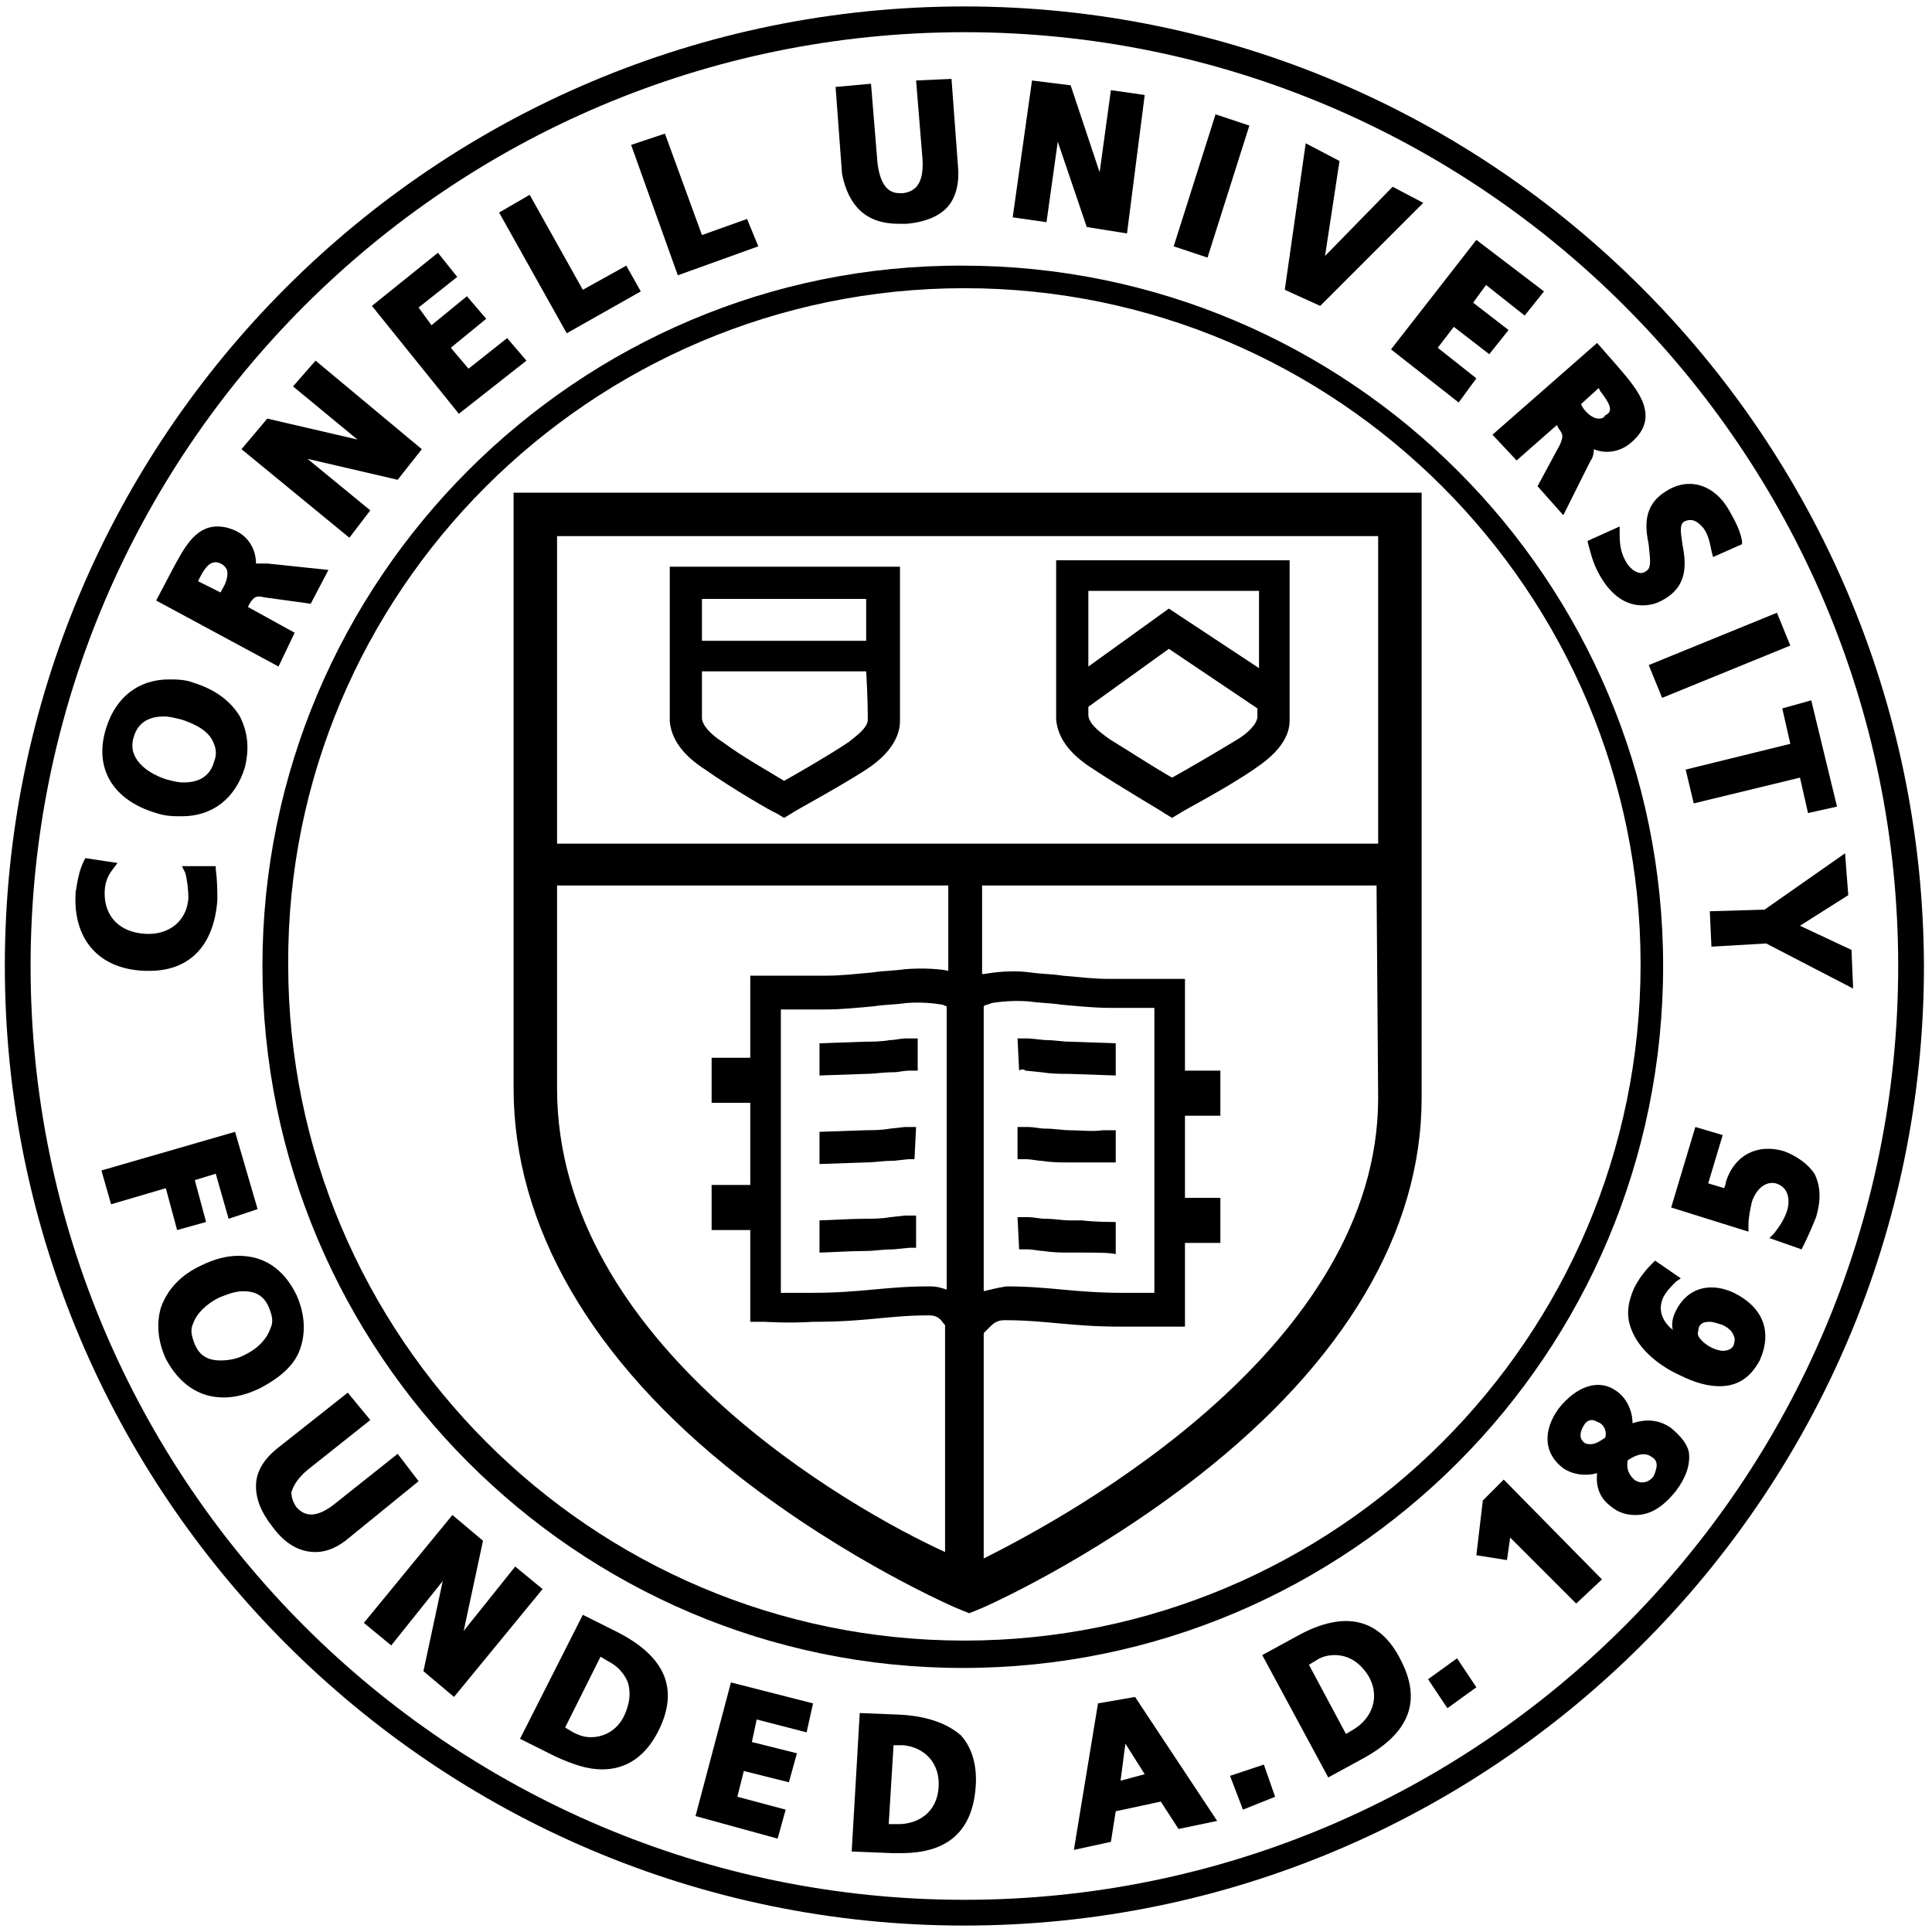
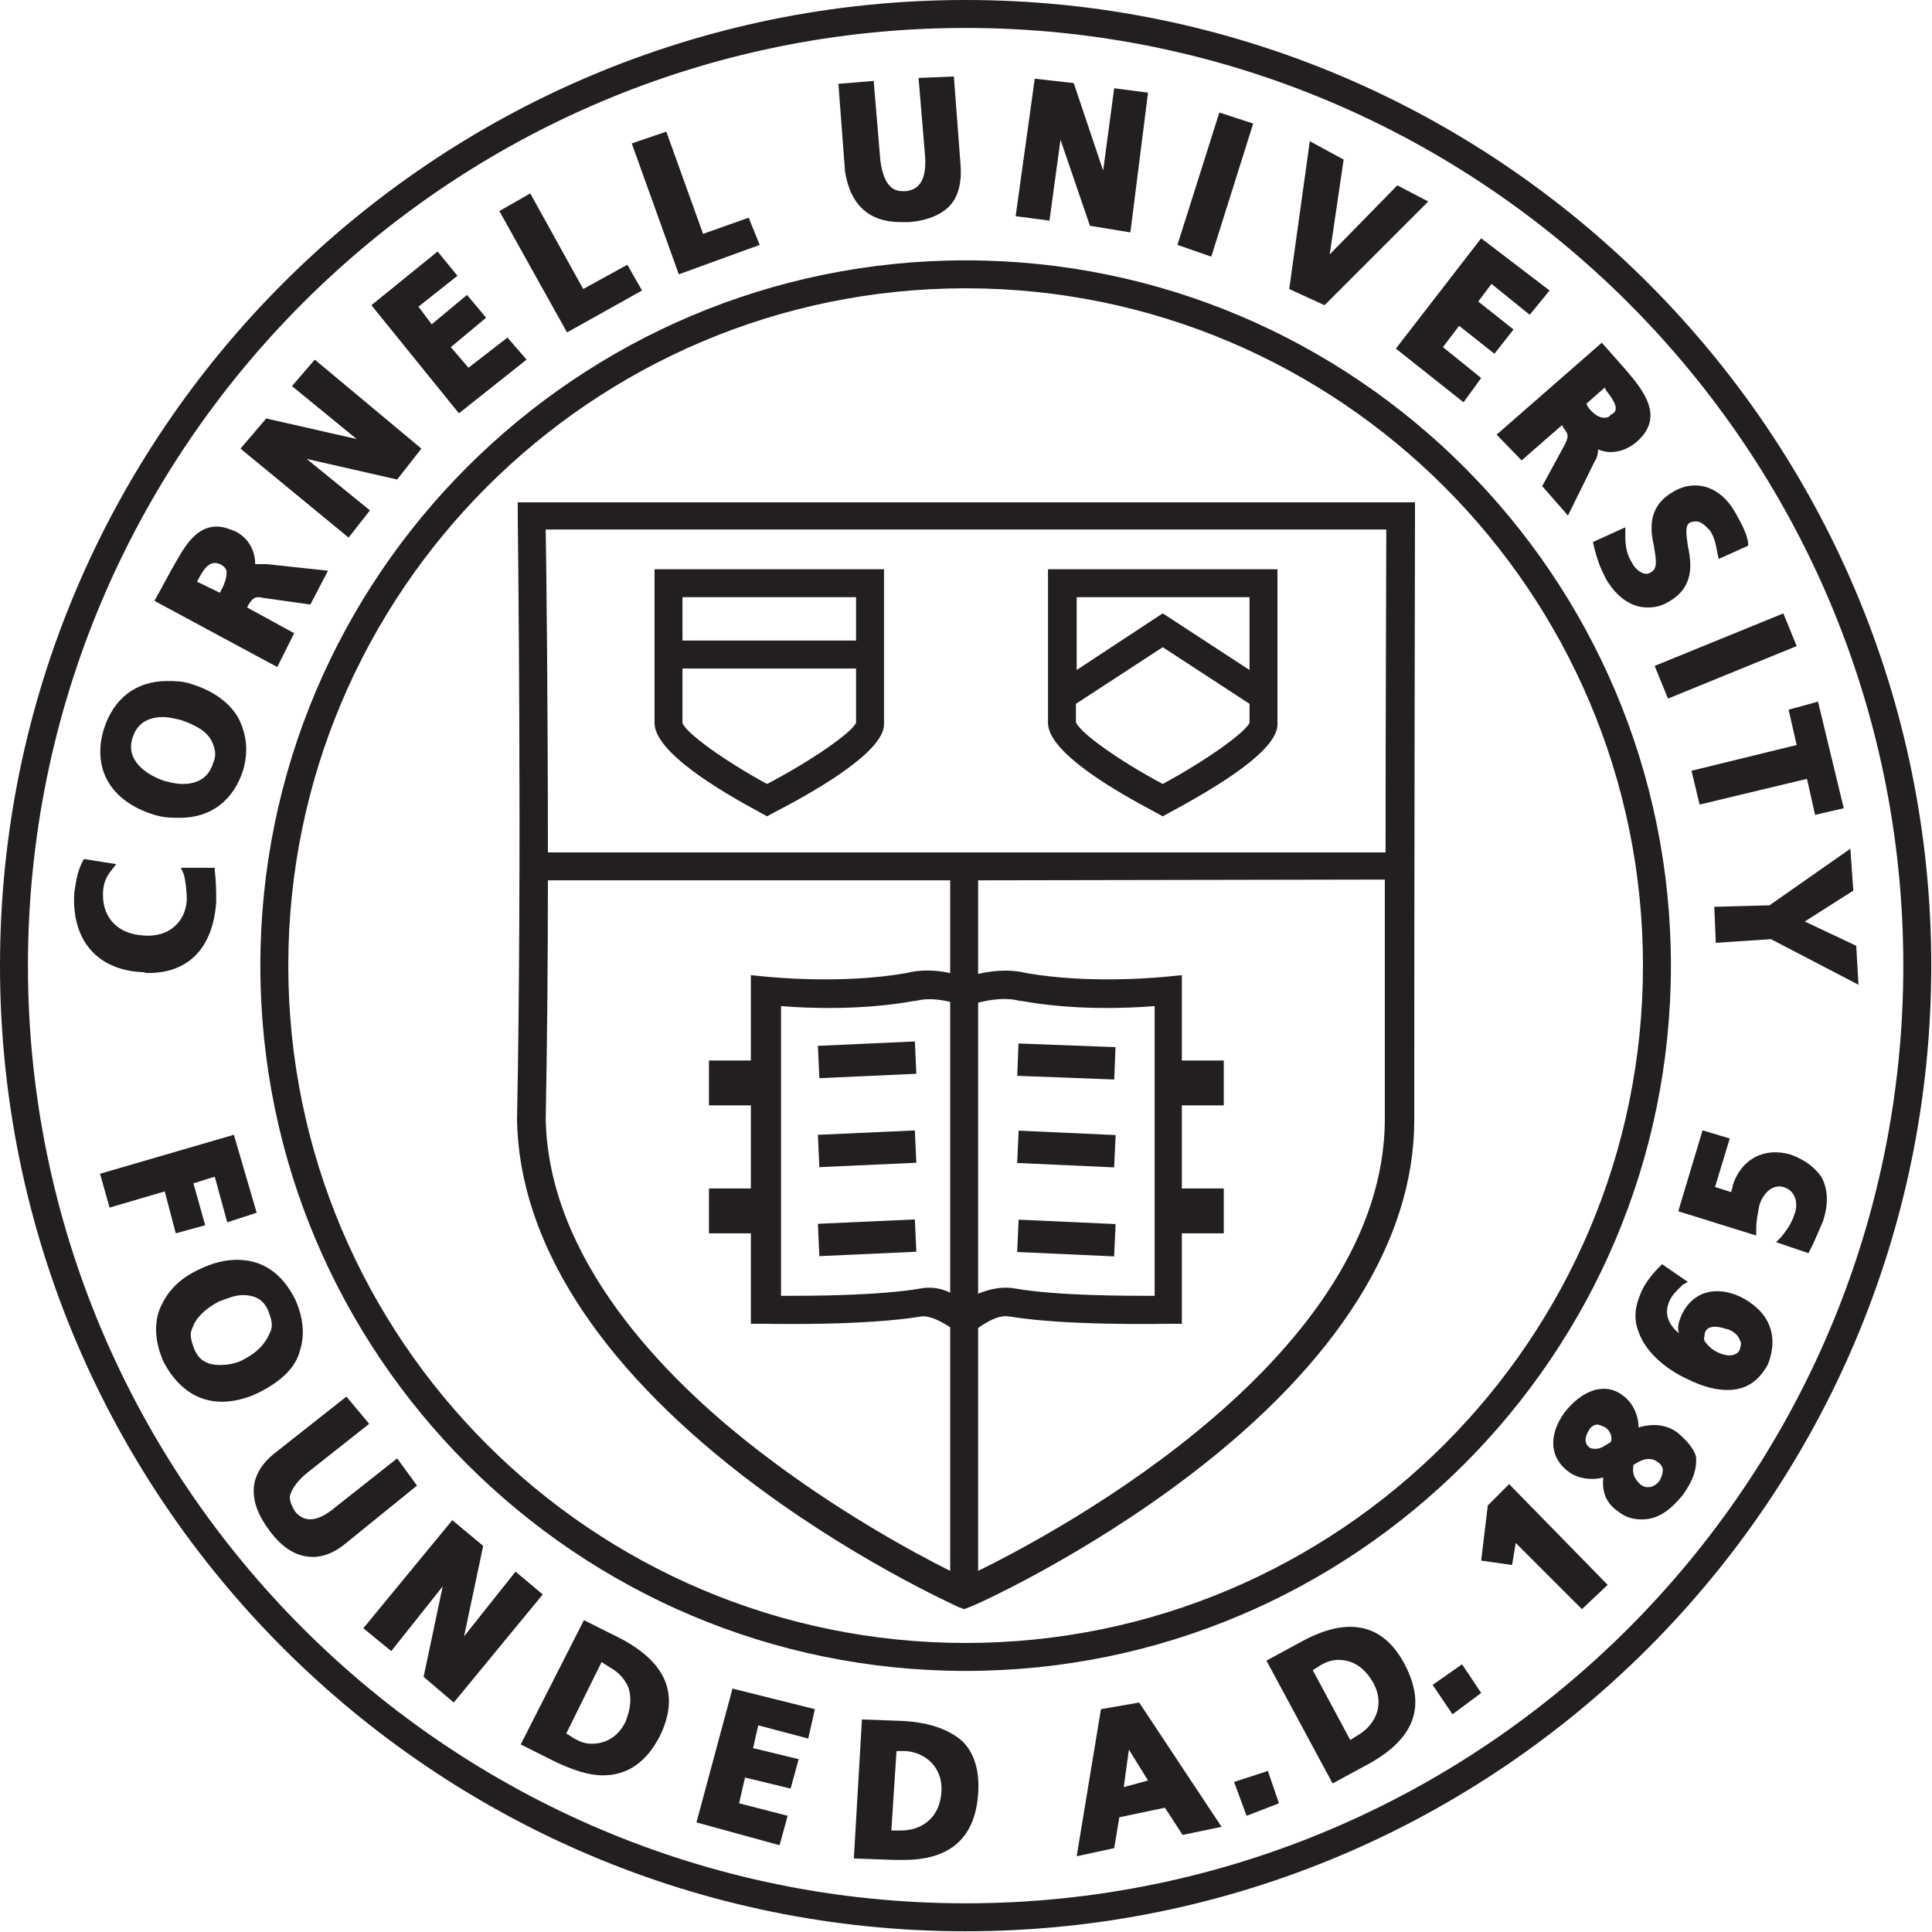
- <svg xmlns="http://www.w3.org/2000/svg" version="1.1" id="Layer_1" x="0px" y="0px" viewBox="0 0 120 120" style="enable-background:new 0 0 120 120;" xml:space="preserve">
+ <svg xmlns="http://www.w3.org/2000/svg" version="1.1" id="Layer_1" x="0px" y="0px" viewBox="0 0 262.7 262.7" style="enable-background:new 0 0 262.7 262.7;" xml:space="preserve">
+   <style type="text/css">
+ 	.st0{fill:#231F20;}
+ 	.st1{fill:none;stroke:#47BD9D;stroke-width:2.2;stroke-miterlimit:10;}
+ </style>
  <g>
-     <path d="M45.9,91.7c6.8,5.3,13.5,8.2,13.8,8.3l0.5,0.2l0.5-0.2c0.3-0.1,6.9-3,13.7-8.3c9.1-7.1,13.9-15.2,13.9-23.5l0-37.6l-56.4,0   l0,37C31.9,76.1,36.7,84.5,45.9,91.7z M58.8,80.1c-0.3-0.1-0.6-0.2-1-0.2c0,0,0,0-0.1,0c-1.4,0-2.4,0.1-3.5,0.2   c-1.1,0.1-2.2,0.2-3.8,0.2c-0.7,0-1.4,0-1.9,0V62.7c0.1,0,0.2,0,0.2,0c0.7,0,1.5,0,2.6,0c0.9,0,1.9-0.1,3-0.2   c0.6-0.1,1.3-0.1,2-0.2c1.2-0.1,2.2,0.1,2.2,0.1c0.1,0,0.2,0.1,0.3,0.1C58.8,62.4,58.8,80.1,58.8,80.1z M85.6,68.2   c0,15.4-18.9,25.8-24.5,28.6v-14c0.1-0.1,0.2-0.2,0.3-0.3c0.3-0.3,0.5-0.5,1-0.5c1.3,0,2.3,0.1,3.4,0.2c1.1,0.1,2.2,0.2,3.9,0.2   c1.7,0,3,0,3,0l0.9,0l0-5.2h2.2v-2.8h-2.2l0-5.1h2.2v-2.8h-2.2l0-5.7l-1,0c-0.4,0-0.8,0-1.3,0c-0.7,0-1.5,0-2.5,0   c-0.8,0-1.7-0.1-2.8-0.2c-0.6-0.1-1.3-0.1-2-0.2c-1.5-0.2-2.8,0.1-2.9,0.1c0,0,0,0-0.1,0V55h24.5L85.6,68.2z M61.1,80.2V62.5   c0.1-0.1,0.3-0.1,0.5-0.2c0,0,1.1-0.2,2.3-0.1c0.7,0.1,1.4,0.1,2,0.2c1.1,0.1,2.1,0.2,3,0.2c0.9,0,1.6,0,2.3,0c0.2,0,0.4,0,0.5,0   l0,17.7c-0.5,0-1.2,0-1.9,0c-1.6,0-2.7-0.1-3.8-0.2c-1.1-0.1-2.1-0.2-3.5-0.2C61.9,80,61.5,80.1,61.1,80.2z M34.6,33.3l51,0l0,19.1   h-51L34.6,33.3z M34.6,55h24.3v5.3c-0.4-0.1-1.5-0.2-2.7-0.1c-0.7,0.1-1.4,0.1-2,0.2c-1.1,0.1-2,0.2-2.8,0.2c-1,0-1.8,0-2.5,0   c-0.5,0-0.9,0-1.3,0l-1,0v5.1h-2.4v2.8h2.4v5.1h-2.4v2.8h2.4v5.7l0.9,0c0.1,0,1.4,0.1,3,0c1.7,0,2.9-0.1,3.9-0.2   c1.1-0.1,2-0.2,3.3-0.2c0.5,0,0.7,0.2,0.9,0.5c0,0,0.1,0.1,0.1,0.1v14.1C53,93.8,34.6,83.5,34.6,67.6L34.6,55z" />
-     <path d="M55.9,35.2H41.6v1c0,3.1,0,8.4,0,8.6c0.1,1.1,0.8,2.1,2.2,3c1.7,1.2,4.3,2.7,4.4,2.7l0.5,0.3l0.5-0.3   c0.1-0.1,2.9-1.6,4.6-2.7c2-1.3,2.1-2.6,2.1-3c0-0.2,0-4.8,0-8.6V35.2z M43.6,37.2h10.2c0,0.8,0,1.7,0,2.6H43.6   C43.6,38.9,43.6,38,43.6,37.2z M53.9,44.7c0,0.5-0.7,1-1.2,1.4c-1.2,0.8-3.1,1.9-4,2.4c-0.8-0.5-2.6-1.5-3.8-2.4   c-0.8-0.5-1.3-1.1-1.3-1.5c0-0.1,0-1.3,0-2.9h10.2C53.9,43.3,53.9,44.5,53.9,44.7z" />
-     <path d="M80.1,34.8H65.6v1c0,3.9,0,8.6,0,8.9c0.1,1.1,0.8,2.1,2.2,3c1.8,1.2,4.4,2.7,4.5,2.8l0.5,0.3l0.5-0.3   c0.1-0.1,3-1.6,4.7-2.8c2.1-1.4,2.1-2.6,2.1-3c0-0.2,0-4.9,0-8.8L80.1,34.8z M78.1,44.5c0,0.5-0.7,1.1-1.2,1.4   c-1.3,0.8-3.2,1.9-4.1,2.4c-0.9-0.5-2.6-1.6-3.9-2.4c-0.4-0.3-1.3-0.9-1.3-1.5c0-0.1,0-0.2,0-0.5l5-3.6l5.5,3.7   C78.1,44.3,78.1,44.5,78.1,44.5z M72.6,37.8l-5,3.6c0-1.4,0-3.2,0-4.7h10.6c0,1.6,0,3.3,0,4.8L72.6,37.8z" />
-     <path d="M63.7,66.5l1,0.1c0.6,0.1,1.2,0.1,1.7,0.1l2.9,0.1l0-2l-2.9-0.1c-0.4,0-0.9-0.1-1.5-0.1l-1-0.1c-0.3,0-0.5,0-0.7,0l0.1,2   C63.4,66.4,63.6,66.4,63.7,66.5z" />
-     <path d="M66.4,70.2c-0.4,0-0.9-0.1-1.5-0.1c-0.3,0-0.7-0.1-1-0.1c-0.3,0-0.5,0-0.7,0l0,2c0.1,0,0.3,0,0.5,0c0.4,0,0.7,0.1,1,0.1   c0.6,0.1,1.1,0.1,1.6,0.1c0.6,0,1.5,0,2.2,0l0.8,0l0-2l-0.8,0C67.9,70.3,67,70.2,66.4,70.2z" />
-     <path d="M66.4,75.8c-0.4,0-0.9-0.1-1.5-0.1c-0.3,0-0.7-0.1-1-0.1c-0.3,0-0.5,0-0.7,0l0.1,2c0.1,0,0.3,0,0.5,0c0.4,0,0.7,0.1,1,0.1   c0.6,0.1,1.2,0.1,1.6,0.1l0.8,0c0.8,0,1.8,0,2.1,0.1l0-2c-0.3,0-1.3,0-2.1-0.1L66.4,75.8z" />
-     <path d="M53.8,66.7c0.5,0,1-0.1,1.7-0.1c0.3,0,0.6-0.1,1-0.1c0.2,0,0.3,0,0.5,0l0-2c-0.2,0-0.4,0-0.7,0c-0.4,0-0.7,0.1-1,0.1   c-0.6,0.1-1.1,0.1-1.5,0.1l-2.9,0.1l0,2L53.8,66.7z" />
-     <path d="M55.3,70.1c-0.6,0.1-1.1,0.1-1.5,0.1l-2.9,0.1l0,2l2.9-0.1c0.5,0,1-0.1,1.7-0.1l0.9-0.1c0.2,0,0.3,0,0.4,0l0.1-2   c-0.2,0-0.4,0-0.7,0L55.3,70.1z" />
-     <path d="M55.3,75.6c-0.6,0.1-1.1,0.1-1.6,0.1c-0.9,0-2.4,0.1-2.8,0.1l0,2c0.4,0,1.9-0.1,2.9-0.1c0.5,0,1-0.1,1.7-0.1l1-0.1   c0.1,0,0.3,0,0.4,0l0-2c-0.2,0-0.4,0-0.7,0L55.3,75.6z" />
-     <path d="M9.3,60.3c2.5,0,4-1.6,4.2-4.4c0-0.5,0-1.2-0.1-1.9l0-0.2l-2.1,0l0.2,0.4c0.1,0.3,0.2,1,0.2,1.6c-0.1,1.4-1.2,2.3-2.7,2.2   c-1.6-0.1-2.5-1.1-2.5-2.5c0-0.5,0.1-1,0.5-1.5l0.3-0.4l-2-0.3l-0.1,0.2c-0.3,0.6-0.4,1.3-0.5,1.9c-0.2,2.9,1.4,4.8,4.3,4.9   C9.1,60.3,9.2,60.3,9.3,60.3z" />
-     <path d="M9.7,50.5c0.6,0.2,1.1,0.2,1.6,0.2c1.9,0,3.3-1.1,3.9-3c0.3-1.2,0.2-2.2-0.3-3.2c-0.6-1-1.6-1.7-2.9-2.1   c-0.5-0.2-1.1-0.2-1.5-0.2c-1.9,0-3.3,1.1-3.9,3C5.8,47.7,7,49.7,9.7,50.5z M8.3,45.8c0.3-1.1,1.2-1.3,1.9-1.3   c0.3,0,0.7,0.1,1.1,0.2c0.9,0.3,1.6,0.7,1.9,1.3c0.2,0.4,0.3,0.8,0.1,1.3c-0.3,1.1-1.2,1.3-1.9,1.3c-0.4,0-0.7-0.1-1.1-0.2   C9.1,48,7.9,47.1,8.3,45.8z" />
-     <path d="M18.3,39.3l-2.9-1.6l0.1-0.2c0.3-0.5,0.5-0.5,0.9-0.4l2.9,0.4l1.1-2.1l-3.8-0.4c-0.3,0-0.5,0-0.7,0c0-0.8-0.4-1.6-1.2-2   c-0.4-0.2-0.8-0.3-1.2-0.3c-1.4,0-2.1,1.4-2.8,2.7l-1,1.9l7.6,4.1L18.3,39.3z M13.8,36.6l-0.1,0.2l-1.4-0.7l0.1-0.2   c0.3-0.6,0.7-1.2,1.3-0.9c0.2,0.1,0.3,0.2,0.4,0.4C14.2,35.8,14,36.3,13.8,36.6z" />
-     <polygon points="23,31.7 19.1,28.5 24.7,29.8 26.2,27.9 19.6,22.4 18.2,24 22.2,27.3 16.6,26 15,27.9 21.7,33.4  " />
-     <polygon points="32.7,22.4 31.5,21 29.1,22.9 28,21.6 30.2,19.8 29,18.4 26.8,20.2 26,19.1 28.4,17.2 27.2,15.7 23.1,19 28.5,25.7     " />
-     <polygon points="39.8,18.1 38.9,16.5 36.2,18 32.9,12.1 31,13.2 35.2,20.7  " />
-     <polygon points="47.1,15.3 46.4,13.6 43.6,14.6 41.3,8.3 39.2,9 42.1,17.1  " />
-     <path d="M55.8,13.9c0.2,0,0.3,0,0.5,0c1.2-0.1,2.1-0.5,2.6-1.1c0.5-0.6,0.7-1.5,0.6-2.5l-0.4-5.4L56.9,5l0.4,4.9   c0.1,1.7-0.6,2-1.2,2.1c-0.1,0-0.1,0-0.2,0c-0.5,0-1.2-0.2-1.4-1.9l-0.4-4.9l-2.2,0.2l0.4,5.4C52.7,12.8,53.8,13.9,55.8,13.9z" />
-     <polygon points="65.7,8.8 67.5,14.1 70,14.5 71.1,5.9 69,5.6 68.3,10.7 66.5,5.3 64.1,5 62.9,13.5 65,13.8  " />
-     <polygon points="77.6,7.8 75.5,7.1 72.9,15.3 75,16  " />
-     <polygon points="88.4,12.6 86.5,11.6 82.3,15.9 83.2,10 81.1,8.9 79.8,18 82,19  " />
-     <polygon points="90.6,25 91.7,23.5 89.3,21.6 90.3,20.3 92.5,22 93.7,20.5 91.5,18.8 92.3,17.7 94.7,19.6 95.9,18.1 91.7,14.9    86.4,21.7  " />
-     <path d="M94.2,28.6l2.5-2.2l0.1,0.2c0.3,0.4,0.3,0.5,0.1,1l-1.4,2.6l1.6,1.8l1.7-3.4c0.1-0.1,0.2-0.4,0.2-0.7   c0.7,0.3,1.6,0.2,2.3-0.4c1.9-1.6,0.4-3.3-0.7-4.6l-1.4-1.6L92.7,27L94.2,28.6z M99.3,24.1l0.1,0.2c0.3,0.4,0.6,0.8,0.6,1.1   c0,0.2-0.1,0.3-0.3,0.4C99.6,26,99.4,26,99.3,26c-0.4,0-0.8-0.4-1-0.7l-0.1-0.2L99.3,24.1z" />
-     <path d="M102.2,35.5c-0.4,0.3-1-0.2-1.2-0.6c-0.3-0.5-0.4-1-0.4-1.7l0-0.5l-2,0.9l0.1,0.4c0.2,0.7,0.3,1.1,0.7,1.8   c0.7,1.2,1.6,1.8,2.6,1.8c0.5,0,0.9-0.1,1.4-0.4c1.5-0.9,1.3-2.3,1.1-3.4c-0.1-0.7-0.2-1.2,0.1-1.4c0.2-0.1,0.3-0.1,0.4-0.1   c0.4,0,0.7,0.4,0.8,0.5c0.3,0.4,0.4,0.9,0.5,1.4l0.1,0.4l1.8-0.8l0-0.2c-0.1-0.6-0.4-1.2-0.8-1.9c-0.9-1.6-2.5-2.1-3.9-1.2   c-1.5,0.9-1.3,2.3-1.1,3.3C102.5,34.8,102.6,35.3,102.2,35.5z" />
-     <rect x="102.5" y="39.6" transform="matrix(0.9259 -0.3777 0.3777 0.9259 -7.4559 43.3568)" width="8.6" height="2.2" />
-     <polygon points="111.2,46.2 104.7,47.8 105.2,49.9 111.8,48.3 112.3,50.5 114.1,50.1 112.5,43.5 110.7,44  " />
-     <polygon points="106.2,56.6 106.3,58.8 109.7,58.6 115.1,61.4 115,59 111.8,57.5 114.8,55.6 114.6,53 109.6,56.5  " />
-     <polygon points="11,76.4 12.8,75.9 12.1,73.3 13.4,72.9 14.2,75.7 16,75.1 14.6,70.3 6.3,72.7 6.9,74.8 10.3,73.8  " />
-     <path d="M18.7,83.6c0.3-1,0.2-2.1-0.3-3.2c-0.8-1.6-2-2.4-3.6-2.4c-0.7,0-1.5,0.2-2.3,0.6c-1.3,0.6-2.1,1.5-2.5,2.6   c-0.3,1-0.2,2.1,0.3,3.2c0.8,1.5,2,2.4,3.6,2.4c0.7,0,1.5-0.2,2.3-0.6C17.5,85.5,18.4,84.7,18.7,83.6z M15.3,84.1   c-0.5,0.3-1.1,0.4-1.6,0.4c-0.8,0-1.3-0.3-1.6-1c-0.2-0.5-0.3-0.9-0.1-1.3c0.2-0.6,0.8-1.2,1.6-1.6c0.5-0.2,1-0.4,1.5-0.4   c0.8,0,1.3,0.3,1.6,1c0.2,0.5,0.3,0.9,0.1,1.3C16.6,83.1,16.1,83.7,15.3,84.1z" />
-     <path d="M24.7,90.3l-3.9,3.1c-1,0.8-1.8,0.9-2.4,0.2c-0.2-0.3-0.3-0.6-0.3-0.9c0.1-0.4,0.4-0.9,1-1.4l3.9-3.1l-1.4-1.7l-4.3,3.4   c-0.9,0.7-1.4,1.5-1.4,2.4c0,0.8,0.3,1.6,1,2.5c0.8,1.1,1.7,1.6,2.7,1.6c0.7,0,1.4-0.3,2.1-0.9L26,92L24.7,90.3z" />
-     <polygon points="32,97.3 28.8,101.3 30,95.7 28.1,94.1 22.6,100.8 24.3,102.2 27.5,98.2 26.3,103.8 28.2,105.4 33.7,98.7  " />
-     <path d="M38.4,101.4l-2.2-1.1l-3.9,7.7l2.2,1.1c1.1,0.5,2,0.8,2.9,0.8c1.5,0,2.7-0.8,3.5-2.4C42.2,104.9,41.3,102.9,38.4,101.4z    M38.8,106.5c-0.4,0.9-1.2,1.4-2.1,1.4c-0.4,0-0.7-0.1-1.1-0.3l-0.5-0.3l2.2-4.4l0.5,0.3c0.6,0.3,1,0.8,1.2,1.3   C39.2,105.2,39.1,105.8,38.8,106.5z" />
-     <polygon points="43.2,112.8 48.3,114.2 48.8,112.4 45.8,111.6 46.2,110 49,110.7 49.5,108.9 46.7,108.2 47,106.8 50.1,107.6    50.5,105.8 45.4,104.5  " />
-     <path d="M55.9,106.5l-2.5-0.1l-0.5,8.6l2.5,0.1c0.2,0,0.4,0,0.6,0c2.9,0,4.4-1.4,4.6-4.1c0.1-1.3-0.2-2.4-0.9-3.2   C58.9,107.1,57.7,106.6,55.9,106.5z M55.8,113.3l-0.6,0l0.3-4.9l0.6,0c1.2,0.1,2.3,1,2.2,2.6C58.2,112.6,57,113.3,55.8,113.3z" />
-     <path d="M68.2,105.8l-1.5,9.1l2.3-0.5l0.3-1.9l2.8-0.6l1.1,1.7l2.4-0.5l-5.1-7.7L68.2,105.8z M69.6,110.6l0.3-2.3l1.2,1.9   L69.6,110.6z" />
-     <polygon points="76.4,110.3 77.2,112.4 79.2,111.6 78.5,109.6  " />
-     <path d="M80.6,101.6l-2.2,1.2l4.1,7.6l2.2-1.2c2.9-1.6,3.6-3.6,2.3-6.1C85.7,100.5,83.5,100,80.6,101.6z M84.1,107.4l-0.5,0.3   l-2.3-4.3l0.5-0.3c0.3-0.2,0.7-0.3,1.1-0.3c0.9,0,1.6,0.5,2.1,1.3C85.8,105.5,85.1,106.8,84.1,107.4z" />
-     <polygon points="88.7,104.3 89.9,106.1 91.7,104.8 90.5,103  " />
-     <polygon points="92.1,93.2 91.7,96.6 93.6,96.9 93.8,95.5 97.9,99.6 99.5,98.1 93.4,91.9  " />
-     <path d="M103.8,88.7c-0.7-0.5-1.5-0.6-2.4-0.3c0-0.8-0.4-1.6-1-2c-1.1-0.8-2.5-0.3-3.6,1.1c-1,1.4-0.9,2.8,0.3,3.7   c0.6,0.4,1.4,0.5,2.1,0.3c-0.1,0.9,0.2,1.6,0.9,2.1c0.5,0.4,1,0.5,1.5,0.5c0.9,0,1.7-0.5,2.5-1.5c0.6-0.8,0.9-1.6,0.8-2.4   C104.8,89.7,104.4,89.2,103.8,88.7z M99.7,89.3c-0.3,0.2-0.6,0.4-0.9,0.4c-0.1,0-0.3,0-0.4-0.1c-0.4-0.3-0.2-0.8,0-1.1   c0.1-0.2,0.3-0.3,0.5-0.3c0.1,0,0.3,0.1,0.5,0.2C99.7,88.6,99.8,89,99.7,89.3z M102.7,91.7c-0.3,0.4-0.8,0.5-1.2,0.2   c-0.3-0.3-0.5-0.6-0.4-1.2c0.6-0.4,1.1-0.5,1.5-0.2c0.2,0.1,0.3,0.3,0.3,0.5C102.9,91.2,102.8,91.5,102.7,91.7z" />
-     <path d="M107.7,80.3c-1.5-0.7-2.9-0.3-3.6,1.1c-0.2,0.4-0.3,0.8-0.2,1.2c-0.5-0.4-1-1.1-0.6-2c0.2-0.4,0.5-0.7,0.8-1l0.3-0.2   l-1.6-1.1l-0.2,0.2c-0.4,0.4-0.8,0.9-1.1,1.5c-0.4,0.9-0.5,1.7-0.2,2.5c0.5,1.4,1.9,2.4,3,2.9c1,0.5,1.8,0.7,2.5,0.7   c1.1,0,1.9-0.5,2.5-1.6C110.1,82.7,109.5,81.2,107.7,80.3z M107.7,83.5c-0.1,0.3-0.4,0.4-0.7,0.4c-0.2,0-0.5-0.1-0.7-0.2   c-0.4-0.2-0.7-0.5-0.8-0.7c-0.1-0.2,0-0.3,0-0.5c0.1-0.3,0.3-0.4,0.7-0.4c0.2,0,0.5,0.1,0.8,0.2c0.4,0.2,0.6,0.4,0.7,0.7   C107.8,83.2,107.7,83.4,107.7,83.5z" />
-     <path d="M110.8,71.5c-1.7-0.5-3.1,0.3-3.6,1.9c0,0.2-0.1,0.3-0.1,0.4l-1-0.3l0.9-3l-1.7-0.5l-1.5,5l4.8,1.5l0-0.4   c0-0.5,0.1-0.9,0.2-1.4c0.1-0.4,0.6-1.4,1.5-1.2c1,0.3,0.8,1.4,0.7,1.7c-0.2,0.6-0.5,1-0.8,1.4l-0.3,0.3l2,0.7l0.1-0.2   c0.3-0.6,0.6-1.3,0.8-1.8c0.3-1,0.3-1.9-0.1-2.7C112.3,72.3,111.6,71.8,110.8,71.5z" />
-     <path d="M16.3,60c0,24,19.5,43.6,43.5,43.6c24,0,43.5-19.5,43.5-43.6c0-24-19.5-43.5-43.5-43.5C35.9,16.4,16.3,36,16.3,60z    M59.9,17.9c23.2,0,42,18.9,42,42c0,23.2-18.9,42-42,42c-23.2,0-42-18.9-42-42C17.8,36.8,36.7,17.9,59.9,17.9z" />
-     <path d="M59.9,0.4C27,0.4,0.3,27.1,0.3,60c0,32.8,26.7,59.6,59.6,59.6c32.8,0,59.6-26.7,59.6-59.6C119.4,27.1,92.7,0.4,59.9,0.4z    M59.9,118c-32,0-58-26-58-58c0-32,26-58,58-58c32,0,58,26,58,58C117.9,92,91.9,118,59.9,118z" />
+     <g>
+       <g>
+         <g>
+           <g>
+             <path class="st0" d="M20.2,132.3c5.5,0,8.8-3.5,9.2-9.7c0-1.1,0-2.6-0.2-4.2V118h-4.6l0.4,0.9c0.2,0.7,0.4,2.2,0.4,3.5       c-0.2,3.1-2.6,5.1-5.9,4.8c-3.5-0.2-5.5-2.4-5.5-5.5c0-1.1,0.2-2.2,1.1-3.3l0.7-0.9l-4.4-0.7l-0.2,0.4       c-0.7,1.3-0.9,2.9-1.1,4.2c-0.4,6.4,3.1,10.6,9.5,10.8C19.7,132.3,19.9,132.3,20.2,132.3z" />
+           </g>
+         </g>
+         <g>
+           <g>
+             <path class="st0" d="M21,110.8c1.3,0.4,2.4,0.4,3.5,0.4c4.2,0,7.3-2.4,8.6-6.6c0.7-2.6,0.4-4.8-0.7-7c-1.3-2.2-3.5-3.7-6.4-4.6       c-1.1-0.4-2.4-0.4-3.3-0.4c-4.2,0-7.3,2.4-8.6,6.6C12.5,104.6,15.1,109,21,110.8z M18,100.4c0.7-2.4,2.6-2.9,4.2-2.9       c0.7,0,1.5,0.2,2.4,0.4c2,0.7,3.5,1.5,4.2,2.9c0.4,0.9,0.7,1.8,0.2,2.9c-0.7,2.4-2.6,2.9-4.2,2.9c-0.9,0-1.5-0.2-2.4-0.4       C19.7,105.3,17.1,103.3,18,100.4z" />
+           </g>
+         </g>
+         <g>
+           <g>
+             <path class="st0" d="M40,86.1l-6.4-3.5l0.2-0.4c0.7-1.1,1.1-1.1,2-0.9l6.4,0.9l2.4-4.6l-8.4-0.9c-0.7,0-1.1,0-1.5,0       c0-1.8-0.9-3.5-2.6-4.4c-0.9-0.4-1.8-0.7-2.6-0.7c-3.1,0-4.6,3.1-6.2,5.9L21,81.7l16.7,9L40,86.1z M30.1,80.2l-0.2,0.4       l-3.1-1.5l0.2-0.4c0.7-1.3,1.5-2.6,2.9-2c0.4,0.2,0.7,0.4,0.9,0.9C30.9,78.4,30.5,79.5,30.1,80.2z" />
+           </g>
+         </g>
+         <g>
+           <g>
+             <polygon class="st0" points="50.3,69.4 41.7,62.4 54,65.2 57.3,61 42.8,48.9 39.7,52.5 48.5,59.7 36.2,56.9 32.7,61 47.4,73.1             " />
+           </g>
+         </g>
+         <g>
+           <g>
+             <polygon class="st0" points="71.6,48.9 69,45.9 63.7,50 61.3,47.2 66.1,43.2 63.5,40.1 58.7,44.1 56.9,41.7 62.2,37.5        59.5,34.2 50.5,41.5 62.4,56.2      " />
+           </g>
+         </g>
+         <g>
+           <g>
+             <polygon class="st0" points="87.3,39.5 85.3,36 79.3,39.3 72.1,26.3 67.9,28.7 77.1,45.2      " />
+           </g>
+         </g>
+         <g>
+           <g>
+             <polygon class="st0" points="103.3,33.3 101.8,29.6 95.6,31.8 90.6,17.9 85.9,19.5 92.3,37.3      " />
+           </g>
+         </g>
+         <g>
+           <g>
+             <path class="st0" d="M122.5,30.2c0.4,0,0.7,0,1.1,0c2.6-0.2,4.6-1.1,5.7-2.4s1.5-3.3,1.3-5.5l-0.9-11.9l-4.8,0.2l0.9,10.8       c0.2,3.7-1.3,4.4-2.6,4.6c-0.2,0-0.2,0-0.4,0c-1.1,0-2.6-0.4-3.1-4.2L118.8,11l-4.8,0.4l0.9,11.9       C115.6,27.8,118.1,30.2,122.5,30.2z" />
+           </g>
+         </g>
+         <g>
+           <g>
+             <polygon class="st0" points="144.2,19 148.2,30.7 153.7,31.6 156.1,12.6 151.5,12 150,23.2 146,11.3 140.7,10.7 138.1,29.4        142.7,30      " />
+           </g>
+         </g>
+         <g>
+           <g>
+             <polygon class="st0" points="170.4,16.8 165.8,15.3 160.1,33.3 164.7,34.9      " />
+           </g>
+         </g>
+         <g>
+           <g>
+             <polygon class="st0" points="194.2,27.4 190,25.2 180.8,34.6 182.7,21.7 178.1,19.2 175.3,39.3 180.1,41.5      " />
+           </g>
+         </g>
+         <g>
+           <g>
+             <polygon class="st0" points="199,54.7 201.4,51.4 196.2,47.2 198.4,44.3 203.2,48.1 205.8,44.8 201,41 202.8,38.6 208,42.8        210.7,39.5 201.4,32.4 189.8,47.4      " />
+           </g>
+         </g>
+         <g>
+           <g>
+             <path class="st0" d="M206.9,62.6l5.5-4.8l0.2,0.4c0.7,0.9,0.7,1.1,0.2,2.2l-3.1,5.7l3.5,4l3.7-7.5c0.2-0.2,0.4-0.9,0.4-1.5       c1.5,0.7,3.5,0.4,5.1-0.9c4.2-3.5,0.9-7.3-1.5-10.1l-3.1-3.5l-14.3,12.5L206.9,62.6z M218.2,52.7l0.2,0.4       c0.7,0.9,1.3,1.8,1.3,2.4c0,0.4-0.2,0.7-0.7,0.9c-0.2,0.4-0.7,0.4-0.9,0.4c-0.9,0-1.8-0.9-2.2-1.5l-0.2-0.4L218.2,52.7z" />
+           </g>
+         </g>
+         <g>
+           <g>
+             <path class="st0" d="M224.5,77.8c-0.9,0.7-2.2-0.4-2.6-1.3c-0.7-1.1-0.9-2.2-0.9-3.7v-1.1l-4.4,2l0.2,0.9       c0.4,1.5,0.7,2.4,1.5,4c1.5,2.6,3.5,4,5.7,4c1.1,0,2-0.2,3.1-0.9c3.3-2,2.9-5.1,2.4-7.5c-0.2-1.5-0.4-2.6,0.2-3.1       c0.4-0.2,0.7-0.2,0.9-0.2c0.9,0,1.5,0.9,1.8,1.1c0.7,0.9,0.9,2,1.1,3.1l0.2,0.9l4-1.8v-0.4c-0.2-1.3-0.9-2.6-1.8-4.2       c-2-3.5-5.5-4.6-8.6-2.6c-3.3,2-2.9,5.1-2.4,7.3C225.2,76.2,225.4,77.3,224.5,77.8z" />
+           </g>
+         </g>
+         <g>
+           <g>
+             <rect x="225.2" y="86.8" transform="matrix(0.9259 -0.3777 0.3777 0.9259 -16.3094 95.2348)" class="st0" width="18.9" height="4.8" />
+           </g>
+         </g>
+         <g>
+           <g>
+             <polygon class="st0" points="244.3,101.3 230,104.8 231.1,109.4 245.7,105.9 246.8,110.8 250.7,109.9 247.2,95.4 243.2,96.5             " />
+           </g>
+         </g>
+         <g>
+           <g>
+             <polygon class="st0" points="233.1,123.3 233.3,128.2 240.8,127.7 252.7,133.9 252.4,128.6 245.4,125.3 252,121.1 251.6,115.4        240.6,123.1      " />
+           </g>
+         </g>
+         <g>
+           <g>
+             <polygon class="st0" points="23.9,167.7 27.9,166.6 26.3,160.9 29.2,160 30.9,166.2 34.9,164.9 31.8,154.3 13.6,159.6        14.9,164.2 22.4,162      " />
+           </g>
+         </g>
+         <g>
+           <g>
+             <path class="st0" d="M40.8,183.6c0.7-2.2,0.4-4.6-0.7-7c-1.8-3.5-4.4-5.3-7.9-5.3c-1.5,0-3.3,0.4-5.1,1.3       c-2.9,1.3-4.6,3.3-5.5,5.7c-0.7,2.2-0.4,4.6,0.7,7c1.8,3.3,4.4,5.3,7.9,5.3c1.5,0,3.3-0.4,5.1-1.3       C38.2,187.8,40.2,186,40.8,183.6z M33.4,184.7c-1.1,0.7-2.4,0.9-3.5,0.9c-1.8,0-2.9-0.7-3.5-2.2c-0.4-1.1-0.7-2-0.2-2.9       c0.4-1.3,1.8-2.6,3.5-3.5c1.1-0.4,2.2-0.9,3.3-0.9c1.8,0,2.9,0.7,3.5,2.2c0.4,1.1,0.7,2,0.2,2.9       C36.2,182.5,35.1,183.8,33.4,184.7z" />
+           </g>
+         </g>
+         <g>
+           <g>
+             <path class="st0" d="M54,198.3l-8.6,6.8c-2.2,1.8-4,2-5.3,0.4c-0.4-0.7-0.7-1.3-0.7-2c0.2-0.9,0.9-2,2.2-3.1l8.6-6.8l-3.1-3.7       l-9.5,7.5c-2,1.5-3.1,3.3-3.1,5.3c0,1.8,0.7,3.5,2.2,5.5c1.8,2.4,3.7,3.5,5.9,3.5c1.5,0,3.1-0.7,4.6-2l9.5-7.7L54,198.3z" />
+           </g>
+         </g>
+         <g>
+           <g>
+             <polygon class="st0" points="70.1,213.7 63.1,222.5 65.7,210.2 61.5,206.7 49.4,221.4 53.2,224.5 60.2,215.7 57.6,228        61.7,231.5 73.8,216.8      " />
+           </g>
+         </g>
+         <g>
+           <g>
+             <path class="st0" d="M84.2,222.7l-4.8-2.4l-8.6,16.9l4.8,2.4c2.4,1.1,4.4,1.8,6.4,1.8c3.3,0,5.9-1.8,7.7-5.3       C92.5,230.4,90.6,226,84.2,222.7z M85.1,234c-0.9,2-2.6,3.1-4.6,3.1c-0.9,0-1.5-0.2-2.4-0.7l-1.1-0.7l4.8-9.7l1.1,0.7       c1.3,0.7,2.2,1.8,2.6,2.9C85.9,231.1,85.7,232.4,85.1,234z" />
+           </g>
+         </g>
+         <g>
+           <g>
+             <polygon class="st0" points="94.7,247.8 106,250.9 107.1,246.9 100.5,245.2 101.3,241.7 107.5,243.2 108.6,239.2 102.4,237.7        103.1,234.6 109.9,236.4 110.8,232.4 99.6,229.6      " />
+           </g>
+         </g>
+         <g>
+           <g>
+             <path class="st0" d="M122.7,234l-5.5-0.2l-1.1,18.9l5.5,0.2c0.4,0,0.9,0,1.3,0c6.4,0,9.7-3.1,10.1-9c0.2-2.9-0.4-5.3-2-7       C129.3,235.3,126.6,234.2,122.7,234z M122.5,248.9h-1.3l0.7-10.8h1.3c2.6,0.2,5.1,2.2,4.8,5.7       C127.7,247.4,125.1,248.9,122.5,248.9z" />
+           </g>
+         </g>
+         <g>
+           <g>
+             <path class="st0" d="M149.7,232.4l-3.3,20l5.1-1.1l0.7-4.2l6.2-1.3l2.4,3.7l5.3-1.1l-11.2-16.9L149.7,232.4z M152.8,243       l0.7-5.1l2.6,4.2L152.8,243z" />
+           </g>
+         </g>
+         <g>
+           <g>
+             <polygon class="st0" points="167.8,242.3 169.5,246.9 173.9,245.2 172.4,240.8      " />
+           </g>
+         </g>
+         <g>
+           <g>
+             <path class="st0" d="M177,223.2l-4.8,2.6l9,16.7l4.8-2.6c6.4-3.5,7.9-7.9,5.1-13.4C188.2,220.8,183.4,219.7,177,223.2z        M184.7,235.9l-1.1,0.7l-5.1-9.5l1.1-0.7c0.7-0.4,1.5-0.7,2.4-0.7c2,0,3.5,1.1,4.6,2.9C188.5,231.8,186.9,234.6,184.7,235.9z" />
+           </g>
+         </g>
+         <g>
+           <g>
+             <polygon class="st0" points="194.8,229.1 197.5,233.1 201.4,230.2 198.8,226.3      " />
+           </g>
+         </g>
+         <g>
+           <g>
+             <polygon class="st0" points="202.3,204.7 201.4,212.2 205.6,212.8 206.1,209.8 215.1,218.8 218.6,215.5 205.2,201.8      " />
+           </g>
+         </g>
+         <g>
+           <g>
+             <path class="st0" d="M228.1,194.8c-1.5-1.1-3.3-1.3-5.3-0.7c0-1.8-0.9-3.5-2.2-4.4c-2.4-1.8-5.5-0.7-7.9,2.4       c-2.2,3.1-2,6.2,0.7,8.1c1.3,0.9,3.1,1.1,4.6,0.7c-0.2,2,0.4,3.5,2,4.6c1.1,0.9,2.2,1.1,3.3,1.1c2,0,3.7-1.1,5.5-3.3       c1.3-1.8,2-3.5,1.8-5.3C230.3,197,229.4,195.9,228.1,194.8z M219,196.1c-0.7,0.4-1.3,0.9-2,0.9c-0.2,0-0.7,0-0.9-0.2       c-0.9-0.7-0.4-1.8,0-2.4c0.2-0.4,0.7-0.7,1.1-0.7c0.2,0,0.7,0.2,1.1,0.4C219,194.6,219.3,195.5,219,196.1z M225.6,201.4       c-0.7,0.9-1.8,1.1-2.6,0.4c-0.7-0.7-1.1-1.3-0.9-2.6c1.3-0.9,2.4-1.1,3.3-0.4c0.4,0.2,0.7,0.7,0.7,1.1S225.9,201,225.6,201.4z" />
+           </g>
+         </g>
+         <g>
+           <g>
+             <path class="st0" d="M236.6,176.3c-3.3-1.5-6.4-0.7-7.9,2.4c-0.4,0.9-0.7,1.8-0.4,2.6c-1.1-0.9-2.2-2.4-1.3-4.4       c0.4-0.9,1.1-1.5,1.8-2.2l0.7-0.4l-3.5-2.4l-0.4,0.4c-0.9,0.9-1.8,2-2.4,3.3c-0.9,2-1.1,3.7-0.4,5.5c1.1,3.1,4.2,5.3,6.6,6.4       c2.2,1.1,4,1.5,5.5,1.5c2.4,0,4.2-1.1,5.5-3.5C241.9,181.6,240.6,178.3,236.6,176.3z M236.6,183.4c-0.2,0.7-0.9,0.9-1.5,0.9       c-0.4,0-1.1-0.2-1.5-0.4c-0.9-0.4-1.5-1.1-1.8-1.5c-0.2-0.4,0-0.7,0-1.1c0.2-0.7,0.7-0.9,1.5-0.9c0.4,0,1.1,0.2,1.8,0.4       c0.9,0.4,1.3,0.9,1.5,1.5C236.9,182.7,236.6,183.1,236.6,183.4z" />
+           </g>
+         </g>
+         <g>
+           <g>
+             <path class="st0" d="M243.5,157c-3.7-1.1-6.8,0.7-7.9,4.2c0,0.4-0.2,0.7-0.2,0.9l-2.2-0.7l2-6.6l-3.7-1.1l-3.3,11l10.6,3.3       v-0.9c0-1.1,0.2-2,0.4-3.1c0.2-0.9,1.3-3.1,3.3-2.6c2.2,0.7,1.8,3.1,1.5,3.7c-0.4,1.3-1.1,2.2-1.8,3.1l-0.7,0.7l4.4,1.5       l0.2-0.4c0.7-1.3,1.3-2.9,1.8-4c0.7-2.2,0.7-4.2-0.2-5.9C246.8,158.7,245.2,157.6,243.5,157z" />
+           </g>
+         </g>
+       </g>
+       <g>
+         <g>
+           <path class="st0" d="M104.3,111l-0.9-0.5C98,107.6,89,102.3,89,98.3V77.4h31.2v21.1c0,3.5-8.2,8.5-15,12L104.3,111z M92.8,90.9      v7.4c0.4,1.3,5.6,5.1,11.5,8.3c6.1-3.2,11.4-6.9,12.1-8.3v-7.4H92.8z M92.8,87.1h23.6v-5.9H92.8V87.1z" />
+         </g>
+       </g>
+       <g>
+         <g>
+           <path class="st0" d="M131.3,262.6C58.9,262.6,0,203.7,0,131.3S58.9,0,131.3,0s131.3,58.9,131.3,131.3S203.7,262.6,131.3,262.6z       M131.3,3.8C61,3.8,3.8,61,3.8,131.3S61,258.8,131.3,258.8s127.5-57.2,127.5-127.5S201.6,3.8,131.3,3.8z" />
+         </g>
+       </g>
+       <g>
+         <g>
+           <path class="st0" d="M131.3,227.2c-52.9,0-95.9-43-95.9-95.9s43-95.9,95.9-95.9s95.9,43,95.9,95.9      C227.2,184.2,184.2,227.2,131.3,227.2z M131.3,39.2c-50.8,0-92.1,41.3-92.1,92.1s41.3,92.1,92.1,92.1s92.1-41.3,92.1-92.1      S182.1,39.2,131.3,39.2z" />
+         </g>
+       </g>
+       <g>
+         <g>
+           <path class="st1" d="M131.3,85.2" />
+         </g>
+       </g>
+       <g>
+         <g>
+           <path class="st0" d="M158.1,111l-0.9-0.5c-5.5-2.9-14.7-8.2-14.7-12.2V77.4h31.2v21.1c0,2.8-5,6.8-14.7,12L158.1,111z       M146.3,98.2c0.5,1.4,5.8,5.2,11.8,8.4c5.9-3.2,11.1-6.9,11.8-8.3v-2.6L158.1,88l-11.8,7.7V98.2z M169.9,98.3L169.9,98.3      L169.9,98.3z M158.1,83.4l11.8,7.7v-9.9h-23.5v9.9L158.1,83.4z" />
+         </g>
+       </g>
+       <g>
+         <g>
+           <rect x="111.3" y="141.9" transform="matrix(0.999 -4.550182e-02 4.550182e-02 0.999 -6.4349 5.5141)" class="st0" width="13.2" height="4.4" />
+         </g>
+       </g>
+       <g>
+         <g>
+           <rect x="111.3" y="154" transform="matrix(0.999 -4.528212e-02 4.528212e-02 0.999 -6.9523 5.4991)" class="st0" width="13.2" height="4.4" />
+         </g>
+       </g>
+       <g>
+         <g>
+           <rect x="111.3" y="166.1" transform="matrix(0.999 -4.528212e-02 4.528212e-02 0.999 -7.5002 5.5115)" class="st0" width="13.2" height="4.4" />
+         </g>
+       </g>
+       <g>
+         <g>
+           <rect x="96.4" y="144.2" class="st0" width="7.2" height="6.1" />
+         </g>
+       </g>
+       <g>
+         <g>
+           <rect x="96.4" y="161.6" class="st0" width="7.2" height="6.1" />
+         </g>
+       </g>
+       <g>
+         <g>
+           <path class="st0" d="M129.5,180.7c-0.1-0.1-2.6-1.9-4.2-1.7c-7.9,1.3-20.7,1-21.3,1h-1.9v-47.4l2.1,0.2c0.1,0,10.1,1.1,19.1-0.5      c3.1-0.8,6.3,0,7.9,0.6c1.6-0.5,5.1-1.4,8.3-0.6c9,1.6,19,0.5,19.1,0.5l2.1-0.2V180h-1.9c-0.6,0-13.7,0.3-21.6-1      c-1.7-0.3-3.8,1.3-4.4,1.7l-1.6,1.1L129.5,180.7z M126.1,175.1c2.2-0.1,3.8,1,5,1.8c1.4-0.9,4.2-2.2,6.9-1.7c5.8,1,15,1,19,1      v-39.4c-3.6,0.3-11,0.6-18.1-0.7h-0.2c-2.9-0.8-6.6,0.5-6.6,0.5l-0.9,0.2H131c0,0-3.6-1.5-6.5-0.7h-0.2      c-7.1,1.3-14.5,1-18.1,0.7v39.4c3.9,0,13.1,0,19-1C125.7,175.1,125.7,175.1,126.1,175.1z" />
+         </g>
+       </g>
+       <g>
+         <g>
+           <rect x="142.8" y="149.6" transform="matrix(4.537537e-02 -0.999 0.999 4.537537e-02 -17.6213 294.0034)" class="st0" width="4.4" height="13.2" />
+         </g>
+       </g>
+       <g>
+         <g>
+           <rect x="142.8" y="161.7" transform="matrix(4.537537e-02 -0.999 0.999 4.537537e-02 -29.7122 305.5572)" class="st0" width="4.4" height="13.2" />
+         </g>
+       </g>
+       <g>
+         <g>
+           <rect x="159.4" y="144.2" class="st0" width="7" height="6.1" />
+         </g>
+       </g>
+       <g>
+         <g>
+           <rect x="159.4" y="161.6" class="st0" width="7" height="6.1" />
+         </g>
+       </g>
+       <g>
+         <g>
+           <rect x="142.8" y="137.7" transform="matrix(3.784857e-02 -0.9993 0.9993 3.784857e-02 -4.6885 283.7716)" class="st0" width="4.4" height="13.2" />
+         </g>
+       </g>
+     </g>
+     <g>
+       <g>
+         <path class="st0" d="M131.1,218.8l-0.8-0.3c-0.6-0.3-14.9-6.7-29.5-18c-19.6-15.2-30.2-31.8-30.5-48.2c0.7-35,0.1-81.6,0.1-82.1     v-1.9h122v1.9c0,0.5-0.1,47.7-0.1,82.1c0,16.4-10.5,33-30.4,48.2c-14.8,11.3-29.4,17.8-30,18L131.1,218.8z M133,119.7v93.9     c11.4-5.6,55.3-29.3,55.3-61.5c0-10.2,0-21.6,0-32.5L133,119.7L133,119.7z M74.5,119.7c0,10.9-0.1,22.2-0.3,32.5     c0.4,19,16,35.1,29,45.1c10.6,8.2,21.2,13.9,26,16.3v-93.9C129.2,119.7,74.5,119.7,74.5,119.7z M74.5,115.9h113.9     c0-20.1,0.1-38.1,0.1-43.9H74.2C74.3,77.8,74.5,95.7,74.5,115.9z" />
+       </g>
+     </g>
  </g>
</svg>
